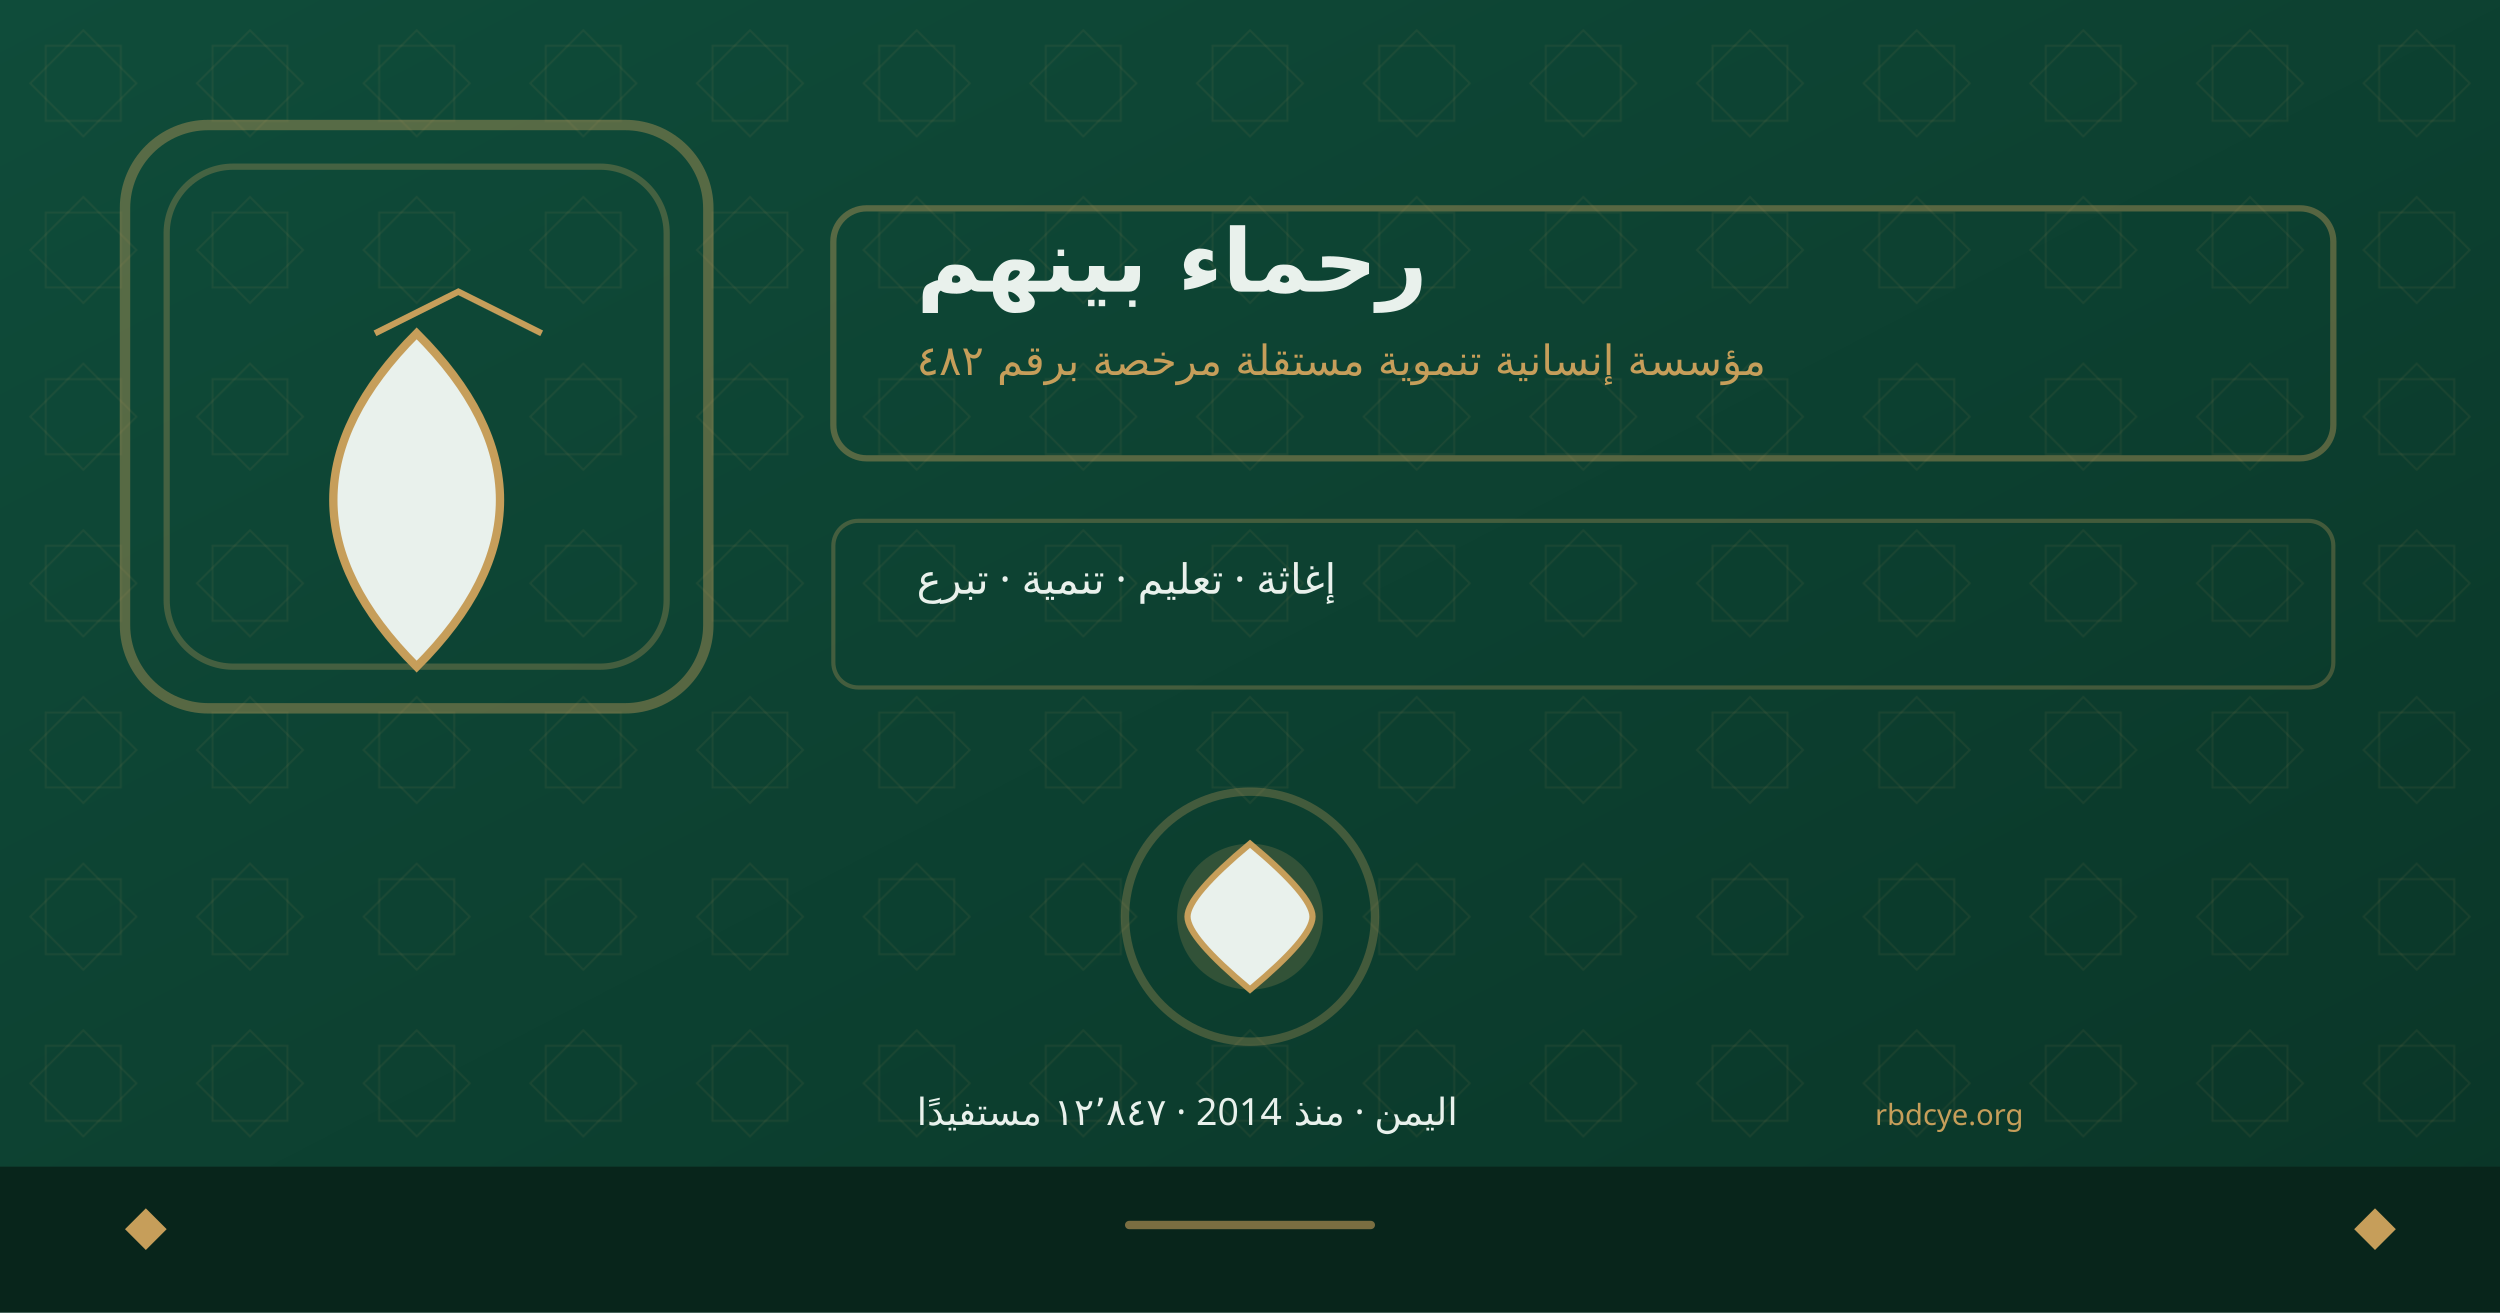
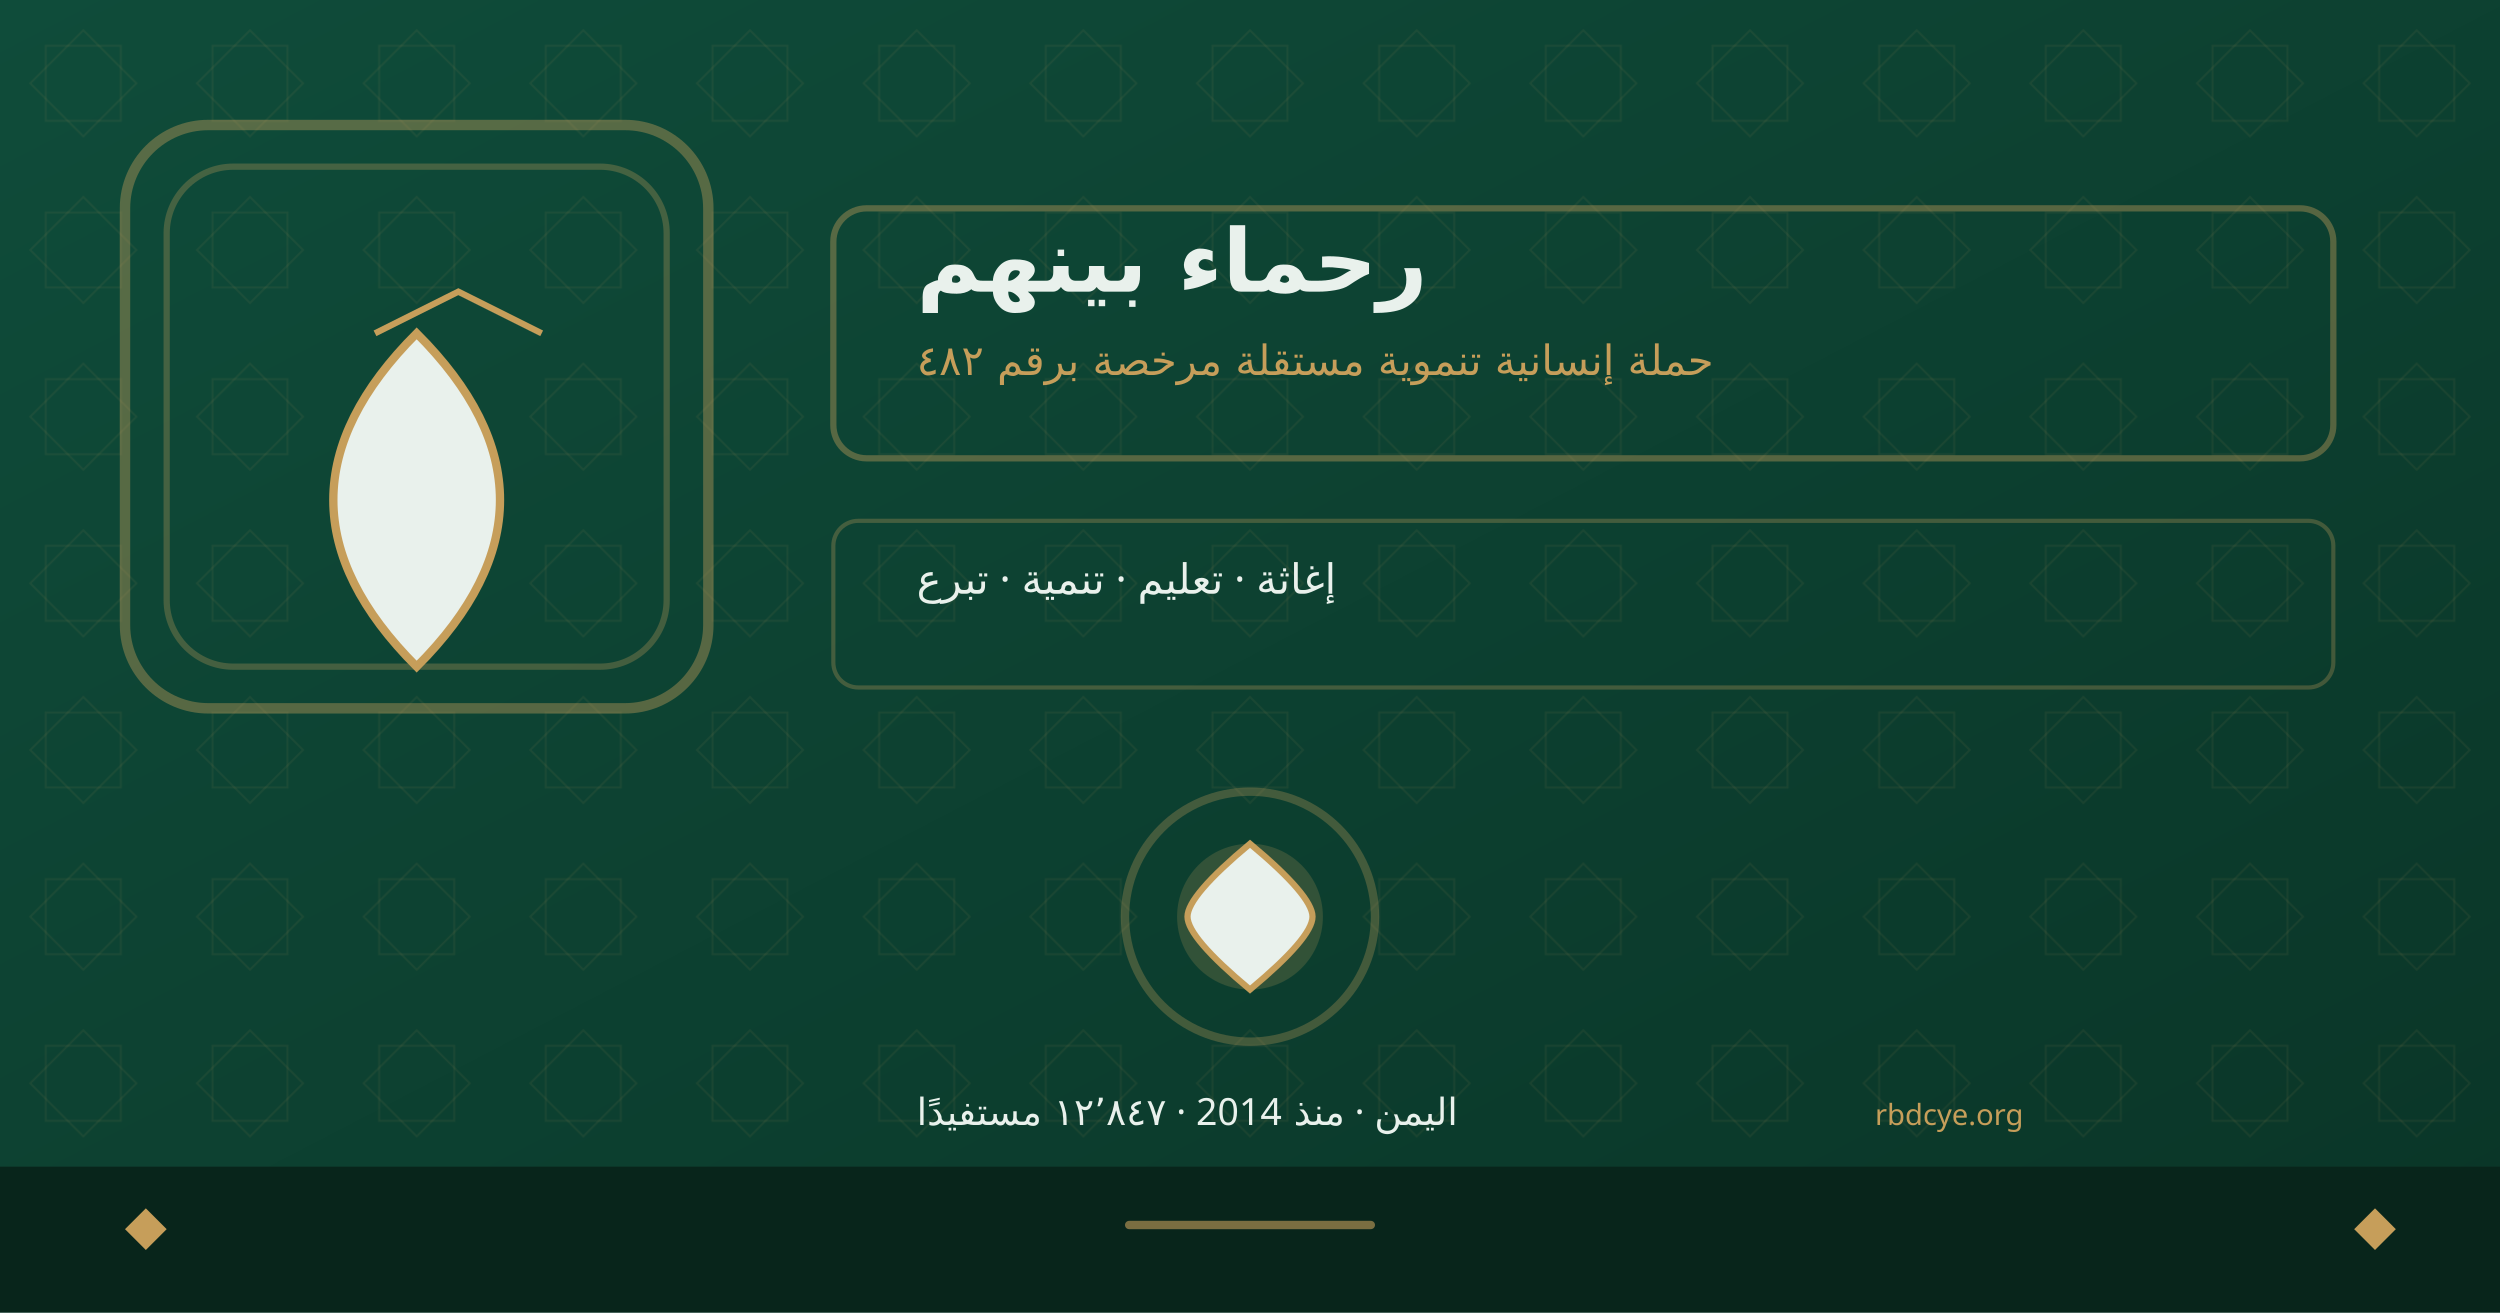
<svg xmlns="http://www.w3.org/2000/svg" viewBox="0 0 1200 630">
  <defs>
    <linearGradient id="bg" x1="0" y1="0" x2="1" y2="1">
      <stop offset="0" stop-color="#0F4C3A" />
      <stop offset="1" stop-color="#0A3527" />
    </linearGradient>
    <pattern id="kh" width="80" height="80" patternUnits="userSpaceOnUse">
      <g fill="none" stroke="#C69E5A" stroke-opacity=".08">
        <rect x="22" y="22" width="36" height="36" />
        <rect x="22" y="22" width="36" height="36" transform="rotate(45 40 40)" />
      </g>
    </pattern>
  </defs>
  <rect width="1200" height="630" fill="url(#bg)" />
  <rect width="1200" height="630" fill="url(#kh)" />
  <rect x="60" y="60" width="280" height="280" rx="40" fill="none" stroke="#C69E5A" stroke-width="5" opacity=".4" />
  <rect x="80" y="80" width="240" height="240" rx="32" fill="none" stroke="#C69E5A" stroke-width="3" opacity=".3" />
  <path d="M200 160 Q160 200 160 240 Q160 280 200 320 Q240 280 240 240 Q240 200 200 160Z" fill="#E9F1EC" stroke="#C69E5A" stroke-width="4" />
  <path d="M180 160 L220 140 L260 160" stroke="#C69E5A" stroke-width="3" fill="none" />
  <rect x="400" y="100" width="720" height="120" rx="16" fill="none" stroke="#C69E5A" stroke-width="3" opacity=".4" />
  <text x="440" y="140" fill="#E9F1EC" font-size="42" font-weight="800" font-family="Cairo,sans-serif">رحماء بينهم</text>
-   <text x="440" y="180" fill="#C69E5A" font-size="20" font-family="Cairo,sans-serif">مؤسسة إنسانية تنموية مستقلة مرخصة برقم ٤٨٢</text>
+   <text x="440" y="180" fill="#C69E5A" font-size="20" font-family="Cairo,sans-serif">حملة إنسانية تنموية مستقلة مرخصة برقم ٤٨٢</text>
  <rect x="400" y="250" width="720" height="80" rx="12" fill="none" stroke="#C69E5A" stroke-width="2" opacity=".3" />
  <text x="440" y="285" fill="#E9F1EC" font-size="20" font-family="Cairo,sans-serif">إغاثة  ·  تعليم  ·  تنمية  ·  تبرع</text>
  <circle cx="600" cy="440" r="60" fill="none" stroke="#C69E5A" stroke-width="4" opacity=".3" />
  <circle cx="600" cy="440" r="35" fill="#C69E5A" opacity=".2" />
  <path d="M600 405 Q570 430 570 440 Q570 450 600 475 Q630 450 630 440 Q630 430 600 405Z" fill="#E9F1EC" stroke="#C69E5A" stroke-width="3" />
  <text x="440" y="540" fill="#E9F1EC" font-size="18" font-family="Cairo,sans-serif">اليمن  ·  منذ 2014  ·  ١٢٬٨٤٧ مستفيدًا</text>
  <text x="900" y="540" fill="#C69E5A" font-size="14" font-family="Cairo,sans-serif">rbdcye.org</text>
  <rect y="560" width="1200" height="70" fill="#08251B" />
  <g fill="#C69E5A">
    <path d="M60 590 l10 -10 10 10 -10 10 Z M1130 590 l10 -10 10 10 -10 10 Z" />
    <rect x="540" y="586" width="120" height="4" rx="2" opacity=".6" />
  </g>
</svg>
